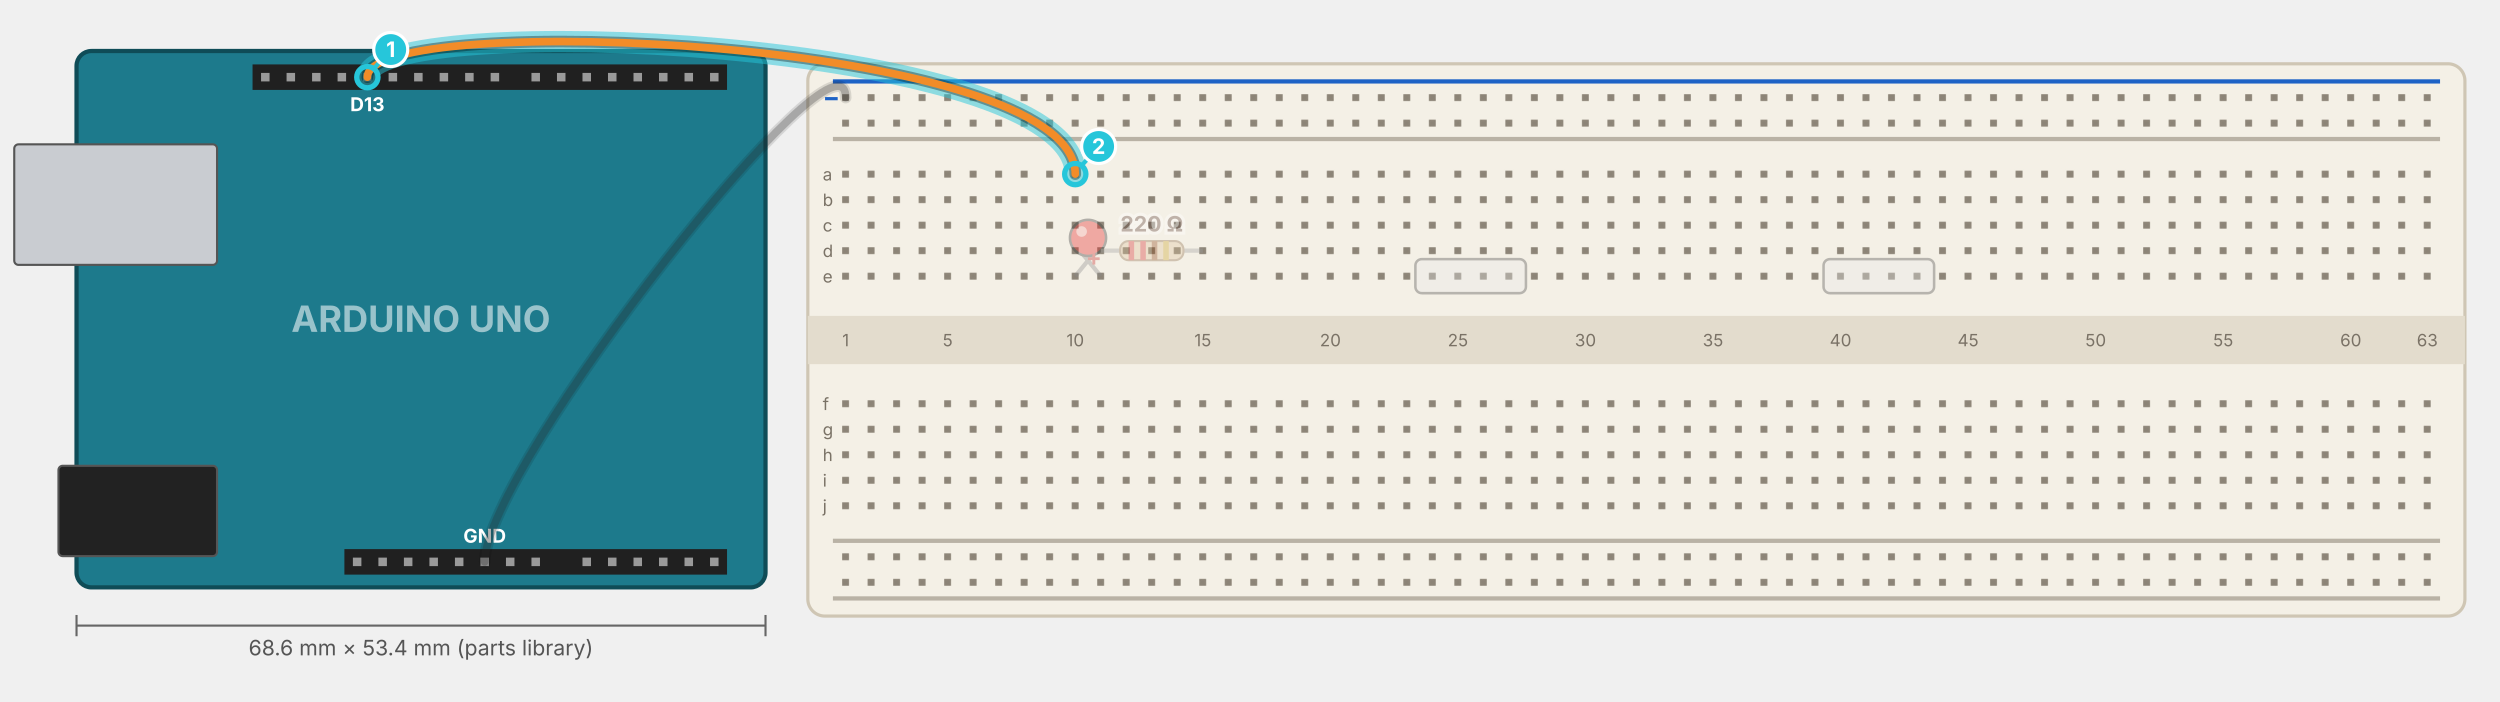
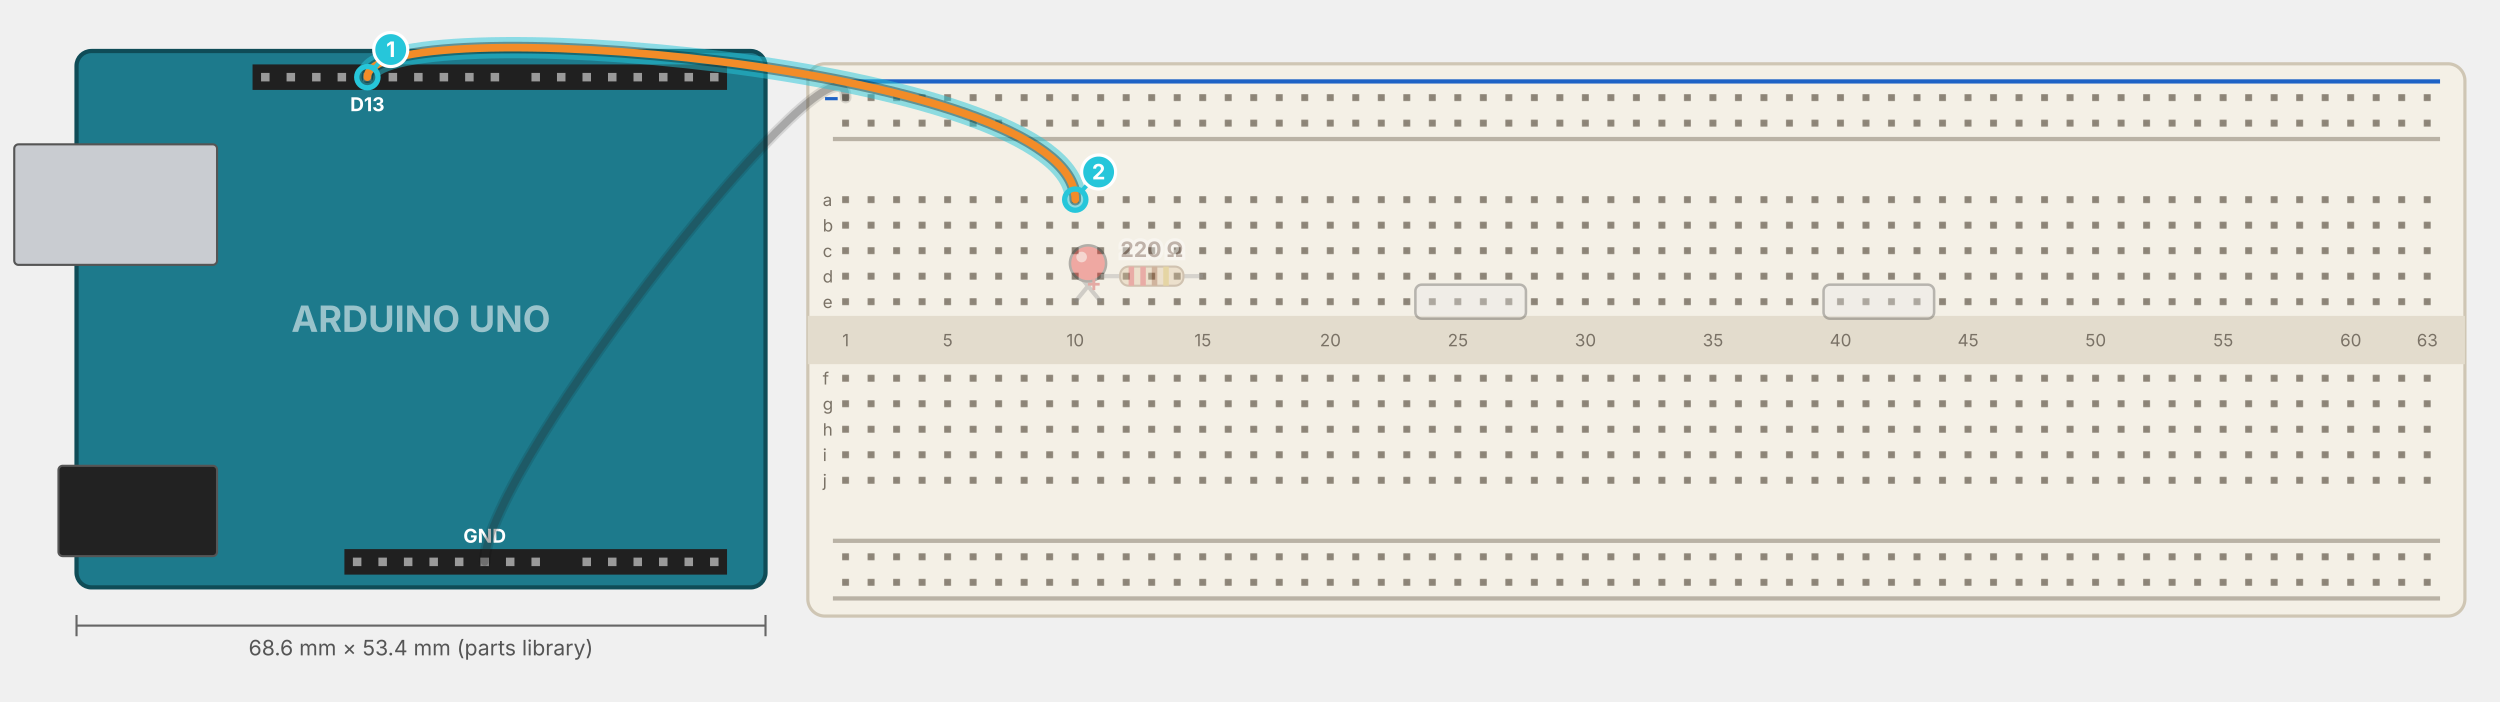
<svg xmlns="http://www.w3.org/2000/svg" viewBox="0 0 1176 330" font-family="system-ui,-apple-system,Segoe UI,sans-serif">
  <rect x="36" y="24" width="324.1" height="252.3" rx="7" fill="#1d7a8c" stroke="#0f4c57" stroke-width="2" />
  <rect x="6.7" y="67.9" width="95.4" height="56.7" rx="2" fill="#c9ccd1" stroke="#555" />
  <rect x="27.5" y="219.1" width="74.6" height="42.5" rx="2" fill="#222" stroke="#555" />
  <rect x="118.8" y="30.3" width="223.2" height="12.0" fill="#202020" />
  <rect x="162.0" y="258.3" width="180.0" height="12.0" fill="#202020" />
  <rect x="166.0" y="262.3" width="4" height="4" fill="#9a9a9a" />
  <rect x="178.0" y="262.3" width="4" height="4" fill="#9a9a9a" />
  <rect x="190.0" y="262.3" width="4" height="4" fill="#9a9a9a" />
  <rect x="202.0" y="262.3" width="4" height="4" fill="#9a9a9a" />
  <rect x="214.0" y="262.3" width="4" height="4" fill="#9a9a9a" />
  <rect x="226.0" y="262.3" width="4" height="4" fill="#9a9a9a" />
  <rect x="238.0" y="262.3" width="4" height="4" fill="#9a9a9a" />
  <rect x="250.0" y="262.3" width="4" height="4" fill="#9a9a9a" />
  <rect x="274.0" y="262.3" width="4" height="4" fill="#9a9a9a" />
  <rect x="286.0" y="262.3" width="4" height="4" fill="#9a9a9a" />
  <rect x="298.0" y="262.3" width="4" height="4" fill="#9a9a9a" />
  <rect x="310.0" y="262.3" width="4" height="4" fill="#9a9a9a" />
  <rect x="322.0" y="262.3" width="4" height="4" fill="#9a9a9a" />
  <rect x="334.0" y="262.3" width="4" height="4" fill="#9a9a9a" />
  <rect x="334.0" y="34.3" width="4" height="4" fill="#9a9a9a" />
  <rect x="322.0" y="34.3" width="4" height="4" fill="#9a9a9a" />
  <rect x="310.0" y="34.3" width="4" height="4" fill="#9a9a9a" />
  <rect x="298.0" y="34.3" width="4" height="4" fill="#9a9a9a" />
  <rect x="286.0" y="34.3" width="4" height="4" fill="#9a9a9a" />
  <rect x="274.0" y="34.3" width="4" height="4" fill="#9a9a9a" />
  <rect x="262.0" y="34.3" width="4" height="4" fill="#9a9a9a" />
  <rect x="250.0" y="34.3" width="4" height="4" fill="#9a9a9a" />
  <rect x="230.8" y="34.3" width="4" height="4" fill="#9a9a9a" />
  <rect x="218.8" y="34.3" width="4" height="4" fill="#9a9a9a" />
  <rect x="206.8" y="34.3" width="4" height="4" fill="#9a9a9a" />
  <rect x="194.8" y="34.3" width="4" height="4" fill="#9a9a9a" />
  <rect x="182.8" y="34.3" width="4" height="4" fill="#9a9a9a" />
  <rect x="170.8" y="34.3" width="4" height="4" fill="#9a9a9a" />
  <rect x="158.8" y="34.3" width="4" height="4" fill="#9a9a9a" />
  <rect x="146.8" y="34.3" width="4" height="4" fill="#9a9a9a" />
  <rect x="134.8" y="34.3" width="4" height="4" fill="#9a9a9a" />
  <rect x="122.8" y="34.3" width="4" height="4" fill="#9a9a9a" />
  <text x="198.0" y="156.1" text-anchor="middle" font-size="17" font-weight="700" fill="#ffffff" opacity=".55">ARDUINO UNO</text>
  <text x="172.8" y="52.3" text-anchor="middle" font-size="9" font-weight="700" fill="#fff">D13</text>
  <text x="228.0" y="255.3" text-anchor="middle" font-size="9" font-weight="700" fill="#fff">GND</text>
  <path d="M36 289.283v10M360.1 289.283v10M36 294.283H360.1" stroke="#666" fill="none" />
  <text x="198.0" y="308.283" text-anchor="middle" font-size="10" fill="#555">68.6 mm × 53.4 mm (parts library)</text>
  <rect x="380" y="30" width="779.5" height="259.8" rx="8" fill="#f4f0e6" stroke="#cfc6b4" stroke-width="1.5" />
  <rect x="380" y="148.6" width="779.5" height="22.7" fill="#e3dccd" />
-   <pattern id="holes" x="391.76" y="75.92" width="12" height="12" patternUnits="userSpaceOnUse">
+   <pattern id="holes" x="391.76" y="87.92" width="12" height="12" patternUnits="userSpaceOnUse">
    <rect x="4.4" y="4.4" width="3.2" height="3.2" fill="#8c8477" />
  </pattern>
-   <rect x="391.8" y="75.9" width="756" height="60" fill="url(#holes)" />
-   <rect x="391.8" y="183.9" width="756" height="60" fill="url(#holes)" />
+   <rect x="391.8" y="87.9" width="756" height="60" fill="url(#holes)" />
+   <rect x="391.8" y="171.9" width="756" height="60" fill="url(#holes)" />
  <rect x="391.8" y="51.9" width="756" height="12" fill="url(#holes)" />
  <line x1="391.8" y1="65.4" x2="1147.8" y2="65.4" stroke="#b9b2a5" stroke-width="2" />
  <rect x="391.8" y="39.9" width="756" height="12" fill="url(#holes)" />
  <line x1="391.8" y1="38.3" x2="1147.8" y2="38.3" stroke="#1e63c6" stroke-width="2" />
  <text x="387" y="49.9" font-size="12" font-weight="700" fill="#1e63c6">−</text>
  <rect x="391.8" y="256.0" width="756" height="12" fill="url(#holes)" />
  <line x1="391.8" y1="254.4" x2="1147.8" y2="254.4" stroke="#b9b2a5" stroke-width="2" />
  <rect x="391.8" y="268.0" width="756" height="12" fill="url(#holes)" />
  <line x1="391.8" y1="281.5" x2="1147.8" y2="281.5" stroke="#b9b2a5" stroke-width="2" />
  <text x="397.8" y="162.9" text-anchor="middle" font-size="8" fill="#7a7266">1</text>
  <text x="445.8" y="162.9" text-anchor="middle" font-size="8" fill="#7a7266">5</text>
  <text x="505.8" y="162.9" text-anchor="middle" font-size="8" fill="#7a7266">10</text>
  <text x="565.8" y="162.9" text-anchor="middle" font-size="8" fill="#7a7266">15</text>
  <text x="625.8" y="162.9" text-anchor="middle" font-size="8" fill="#7a7266">20</text>
  <text x="685.8" y="162.9" text-anchor="middle" font-size="8" fill="#7a7266">25</text>
  <text x="745.8" y="162.9" text-anchor="middle" font-size="8" fill="#7a7266">30</text>
  <text x="805.8" y="162.9" text-anchor="middle" font-size="8" fill="#7a7266">35</text>
  <text x="865.8" y="162.9" text-anchor="middle" font-size="8" fill="#7a7266">40</text>
  <text x="925.8" y="162.9" text-anchor="middle" font-size="8" fill="#7a7266">45</text>
  <text x="985.8" y="162.9" text-anchor="middle" font-size="8" fill="#7a7266">50</text>
  <text x="1045.8" y="162.9" text-anchor="middle" font-size="8" fill="#7a7266">55</text>
  <text x="1105.8" y="162.9" text-anchor="middle" font-size="8" fill="#7a7266">60</text>
  <text x="1141.8" y="162.9" text-anchor="middle" font-size="8" fill="#7a7266">63</text>
-   <text x="387" y="84.9" font-size="8" fill="#7a7266">a</text>
-   <text x="387" y="96.9" font-size="8" fill="#7a7266">b</text>
-   <text x="387" y="108.9" font-size="8" fill="#7a7266">c</text>
-   <text x="387" y="120.9" font-size="8" fill="#7a7266">d</text>
-   <text x="387" y="132.9" font-size="8" fill="#7a7266">e</text>
-   <text x="387" y="192.9" font-size="8" fill="#7a7266">f</text>
-   <text x="387" y="204.9" font-size="8" fill="#7a7266">g</text>
-   <text x="387" y="216.9" font-size="8" fill="#7a7266">h</text>
-   <text x="387" y="228.9" font-size="8" fill="#7a7266">i</text>
-   <text x="387" y="240.9" font-size="8" fill="#7a7266">j</text>
+   <text x="387" y="96.9" font-size="8" fill="#7a7266">a</text>
+   <text x="387" y="108.9" font-size="8" fill="#7a7266">b</text>
+   <text x="387" y="120.9" font-size="8" fill="#7a7266">c</text>
+   <text x="387" y="132.9" font-size="8" fill="#7a7266">d</text>
+   <text x="387" y="144.9" font-size="8" fill="#7a7266">e</text>
+   <text x="387" y="180.9" font-size="8" fill="#7a7266">f</text>
+   <text x="387" y="192.9" font-size="8" fill="#7a7266">g</text>
+   <text x="387" y="204.9" font-size="8" fill="#7a7266">h</text>
+   <text x="387" y="216.9" font-size="8" fill="#7a7266">i</text>
+   <text x="387" y="228.9" font-size="8" fill="#7a7266">j</text>
  <g class="ps-old" opacity=".35">
-     <path d="M505.8 129.9L514.8 118.9M517.8 129.9L508.8 118.9" stroke="#8a8a8a" stroke-width="2" fill="none" />
-     <circle cx="511.8" cy="111.9" r="8.5" fill="#E52323" stroke="#333" stroke-width="1.2" />
-     <circle cx="508.8" cy="108.9" r="2.5" fill="#fff" opacity=".6" />
-     <text x="510.8" y="124.9" font-size="11" font-weight="700" fill="#c62828">+</text>
-     <line x1="517.8" y1="117.9" x2="565.8" y2="117.9" stroke="#9e9e9e" stroke-width="2" />
-     <g transform="translate(541.8 117.9) rotate(0.0)">
+     <path d="M505.8 141.9L514.8 130.9M517.8 141.9L508.8 130.9" stroke="#8a8a8a" stroke-width="2" fill="none" />
+     <circle cx="511.8" cy="123.9" r="8.5" fill="#E52323" stroke="#333" stroke-width="1.2" />
+     <circle cx="508.8" cy="120.9" r="2.5" fill="#fff" opacity=".6" />
+     <text x="510.8" y="136.9" font-size="11" font-weight="700" fill="#c62828">+</text>
+     <line x1="517.8" y1="129.9" x2="565.8" y2="129.9" stroke="#9e9e9e" stroke-width="2" />
+     <g transform="translate(541.8 129.9) rotate(0.0)">
      <rect x="-14.9" y="-4.5" width="29.8" height="9" rx="4" fill="#dcc29a" stroke="#8d6e4a" />
      <rect x="-10.9" y="-4.5" width="2.6" height="9" fill="#d32f2f" />
      <rect x="-5.4" y="-4.5" width="2.6" height="9" fill="#d32f2f" />
      <rect x="0.0" y="-4.5" width="2.6" height="9" fill="#8b4513" />
      <rect x="5.4" y="-4.5" width="2.6" height="9" fill="#c9a227" />
    </g>
-     <text x="541.8" y="108.9" text-anchor="middle" font-size="10" font-weight="700" fill="#5d4037" paint-order="stroke" stroke="#fff" stroke-width="3">220 Ω</text>
-     <rect x="665.8" y="121.9" width="52.0" height="16.0" rx="3" fill="#e9e9e9" stroke="#444" stroke-width="1.2" />
-     <rect x="857.8" y="121.9" width="52.0" height="16.0" rx="3" fill="#e9e9e9" stroke="#444" stroke-width="1.2" />
+     <text x="541.8" y="120.9" text-anchor="middle" font-size="10" font-weight="700" fill="#5d4037" paint-order="stroke" stroke="#fff" stroke-width="3">220 Ω</text>
+     <rect x="665.8" y="133.9" width="52.0" height="16.0" rx="3" fill="#e9e9e9" stroke="#444" stroke-width="1.2" />
+     <rect x="857.8" y="133.9" width="52.0" height="16.0" rx="3" fill="#e9e9e9" stroke="#444" stroke-width="1.2" />
    <path d="M228.0 264.3C228.0 219.9 397.8 4.0 397.8 45.9" stroke="#0005" stroke-width="5.5" fill="none" stroke-linecap="round" />
    <path d="M228.0 264.3C228.0 219.9 397.8 4.0 397.8 45.9" stroke="#202020" stroke-width="3.6" fill="none" stroke-linecap="round" />
  </g>
  <g class="ps-new" data-anim="wire" data-id="wire_led_signal">
-     <path d="M172.8 36.3C172.8 4.0 505.8 18.0 505.8 81.9" stroke="#26c6da" stroke-width="10" fill="none" stroke-linecap="round" opacity=".5" />
-     <path d="M172.8 36.3C172.8 4.0 505.8 18.0 505.8 81.9" stroke="#0005" stroke-width="5.5" fill="none" stroke-linecap="round" />
-     <path d="M172.8 36.3C172.8 4.0 505.8 18.0 505.8 81.9" stroke="#F28C28" stroke-width="3.6" fill="none" stroke-linecap="round" />
+     <path d="M172.8 36.3C172.8 4.0 505.8 30.0 505.8 93.9" stroke="#26c6da" stroke-width="10" fill="none" stroke-linecap="round" opacity=".5" />
+     <path d="M172.8 36.3C172.8 4.0 505.8 30.0 505.8 93.9" stroke="#0005" stroke-width="5.5" fill="none" stroke-linecap="round" />
+     <path d="M172.8 36.3C172.8 4.0 505.8 30.0 505.8 93.9" stroke="#F28C28" stroke-width="3.6" fill="none" stroke-linecap="round" />
  </g>
  <g class="ps-marks">
    <circle cx="172.8" cy="36.3" r="5" fill="none" stroke="#26c6da" stroke-width="2.5" />
    <line x1="175.8" y1="32.3" x2="183.8" y2="23.3" stroke="#26c6da" stroke-width="2" />
    <circle cx="183.8" cy="23.3" r="8" fill="#26c6da" stroke="#fff" stroke-width="1.5" />
    <text x="183.8" y="26.8" text-anchor="middle" font-size="10" font-weight="700" fill="#fff">1</text>
-     <circle cx="505.8" cy="81.9" r="5" fill="none" stroke="#26c6da" stroke-width="2.5" />
-     <line x1="508.8" y1="77.9" x2="516.8" y2="68.9" stroke="#26c6da" stroke-width="2" />
-     <circle cx="516.8" cy="68.9" r="8" fill="#26c6da" stroke="#fff" stroke-width="1.5" />
-     <text x="516.8" y="72.4" text-anchor="middle" font-size="10" font-weight="700" fill="#fff">2</text>
+     <circle cx="505.8" cy="93.9" r="5" fill="none" stroke="#26c6da" stroke-width="2.5" />
+     <line x1="508.8" y1="89.9" x2="516.8" y2="80.9" stroke="#26c6da" stroke-width="2" />
+     <circle cx="516.8" cy="80.9" r="8" fill="#26c6da" stroke="#fff" stroke-width="1.5" />
+     <text x="516.8" y="84.4" text-anchor="middle" font-size="10" font-weight="700" fill="#fff">2</text>
  </g>
</svg>
